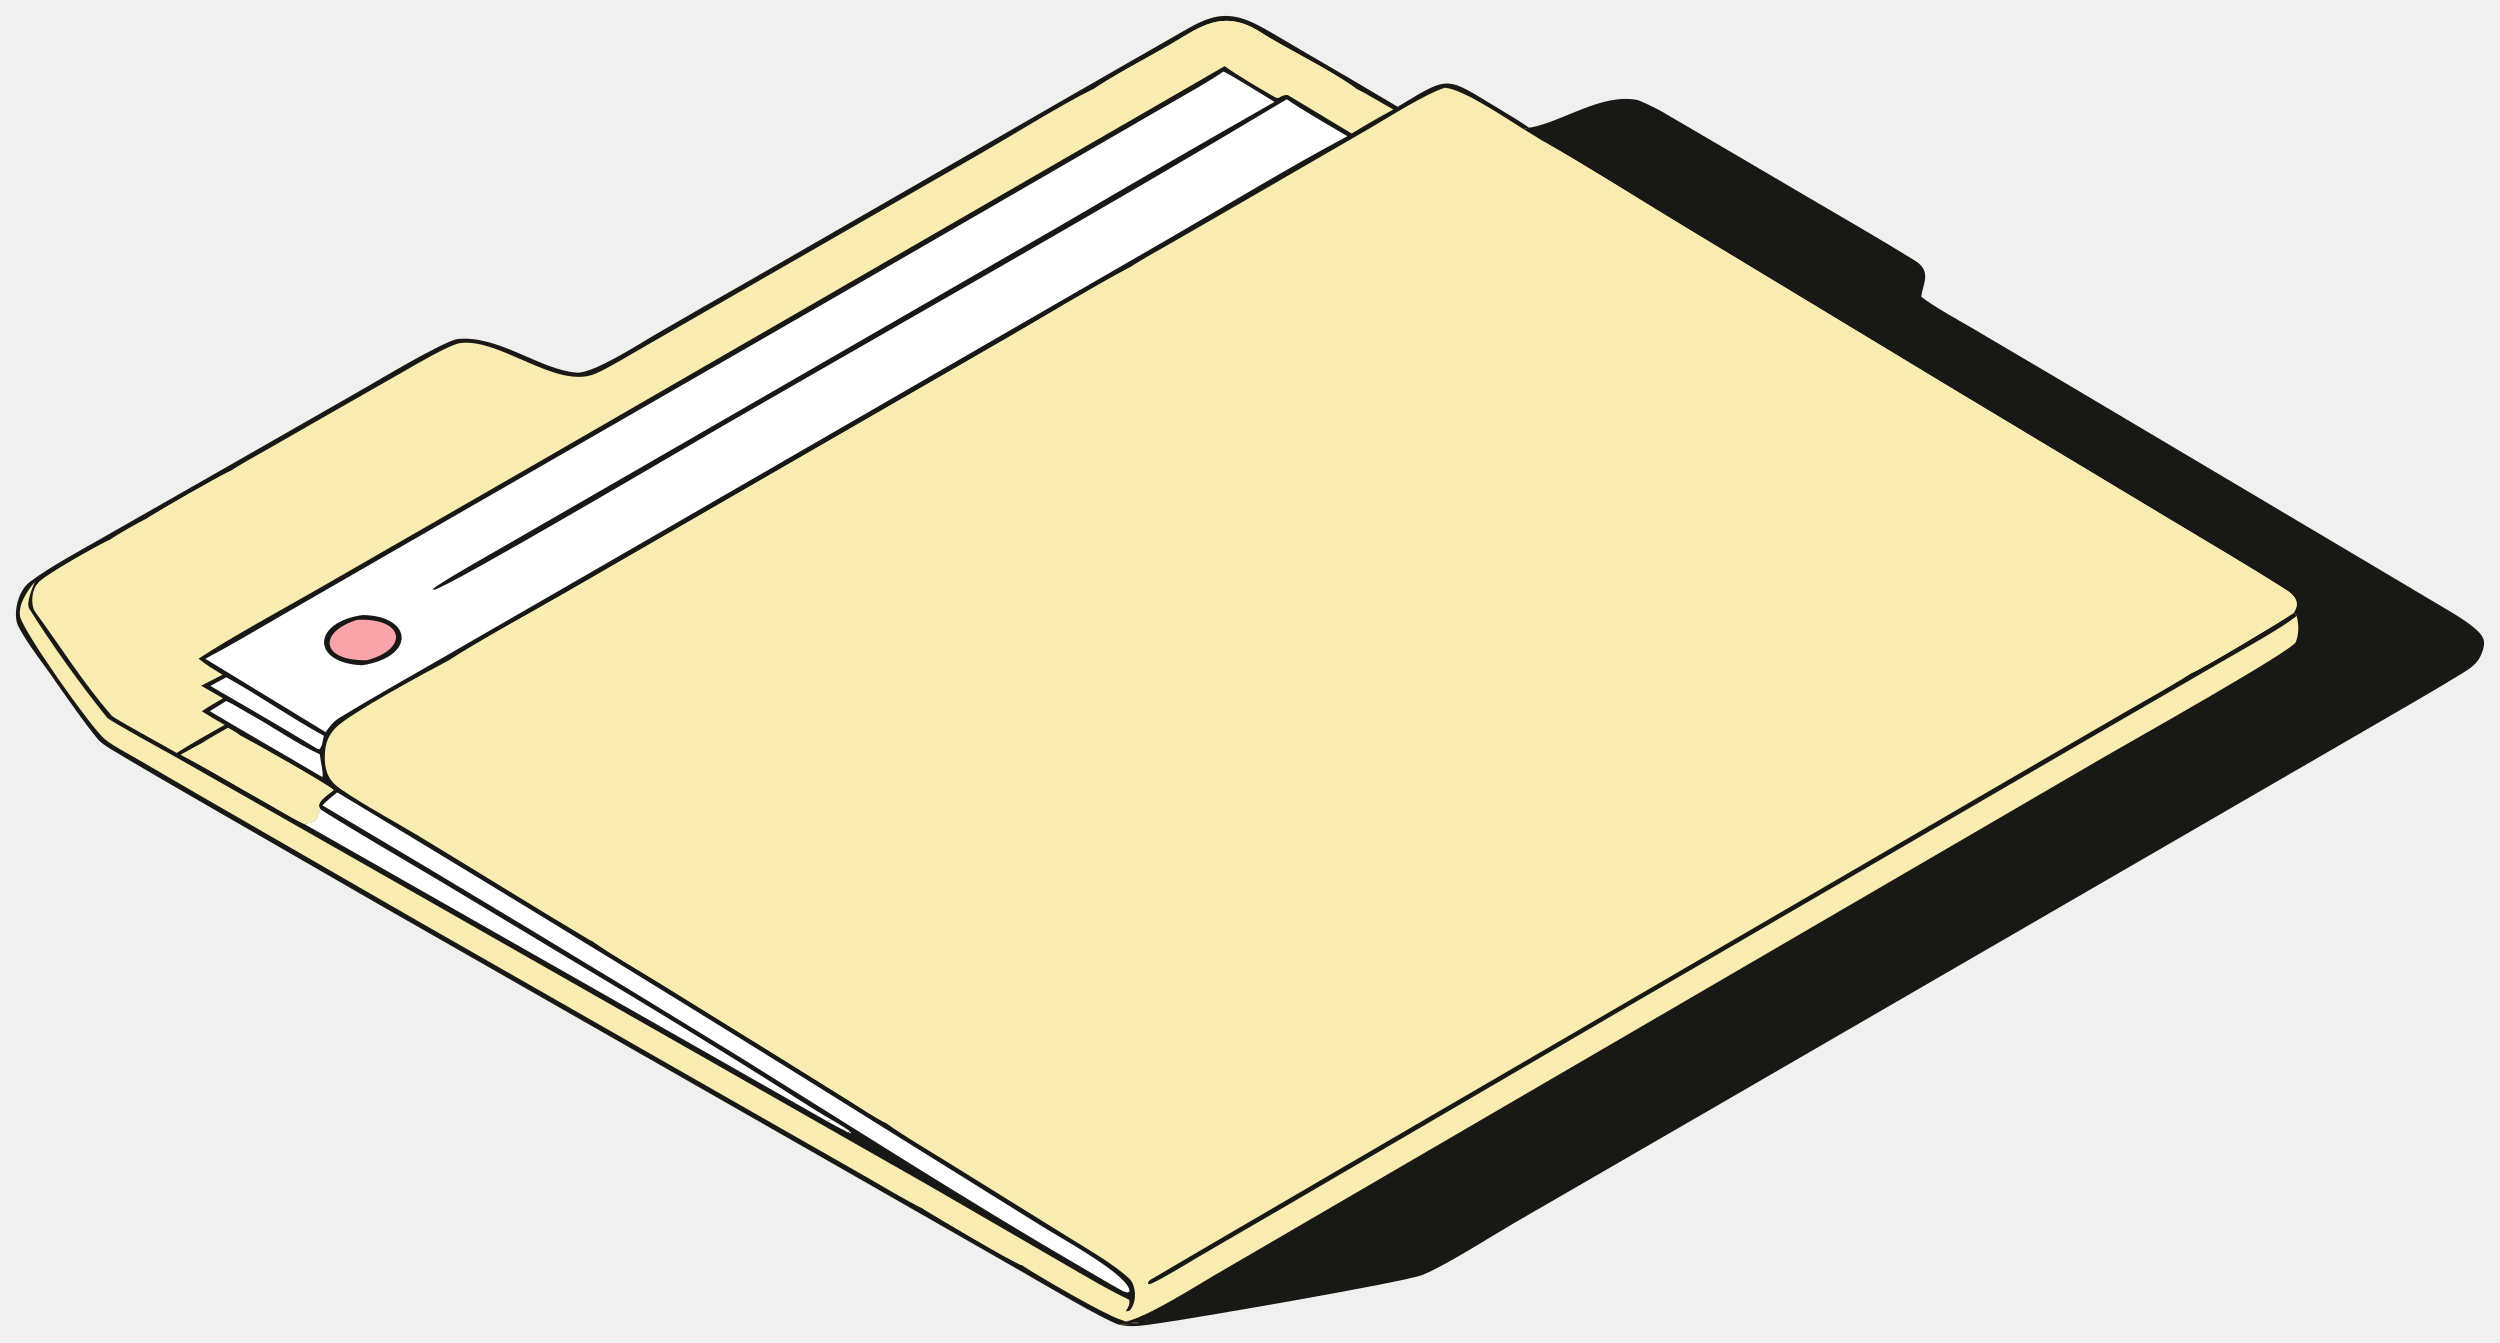
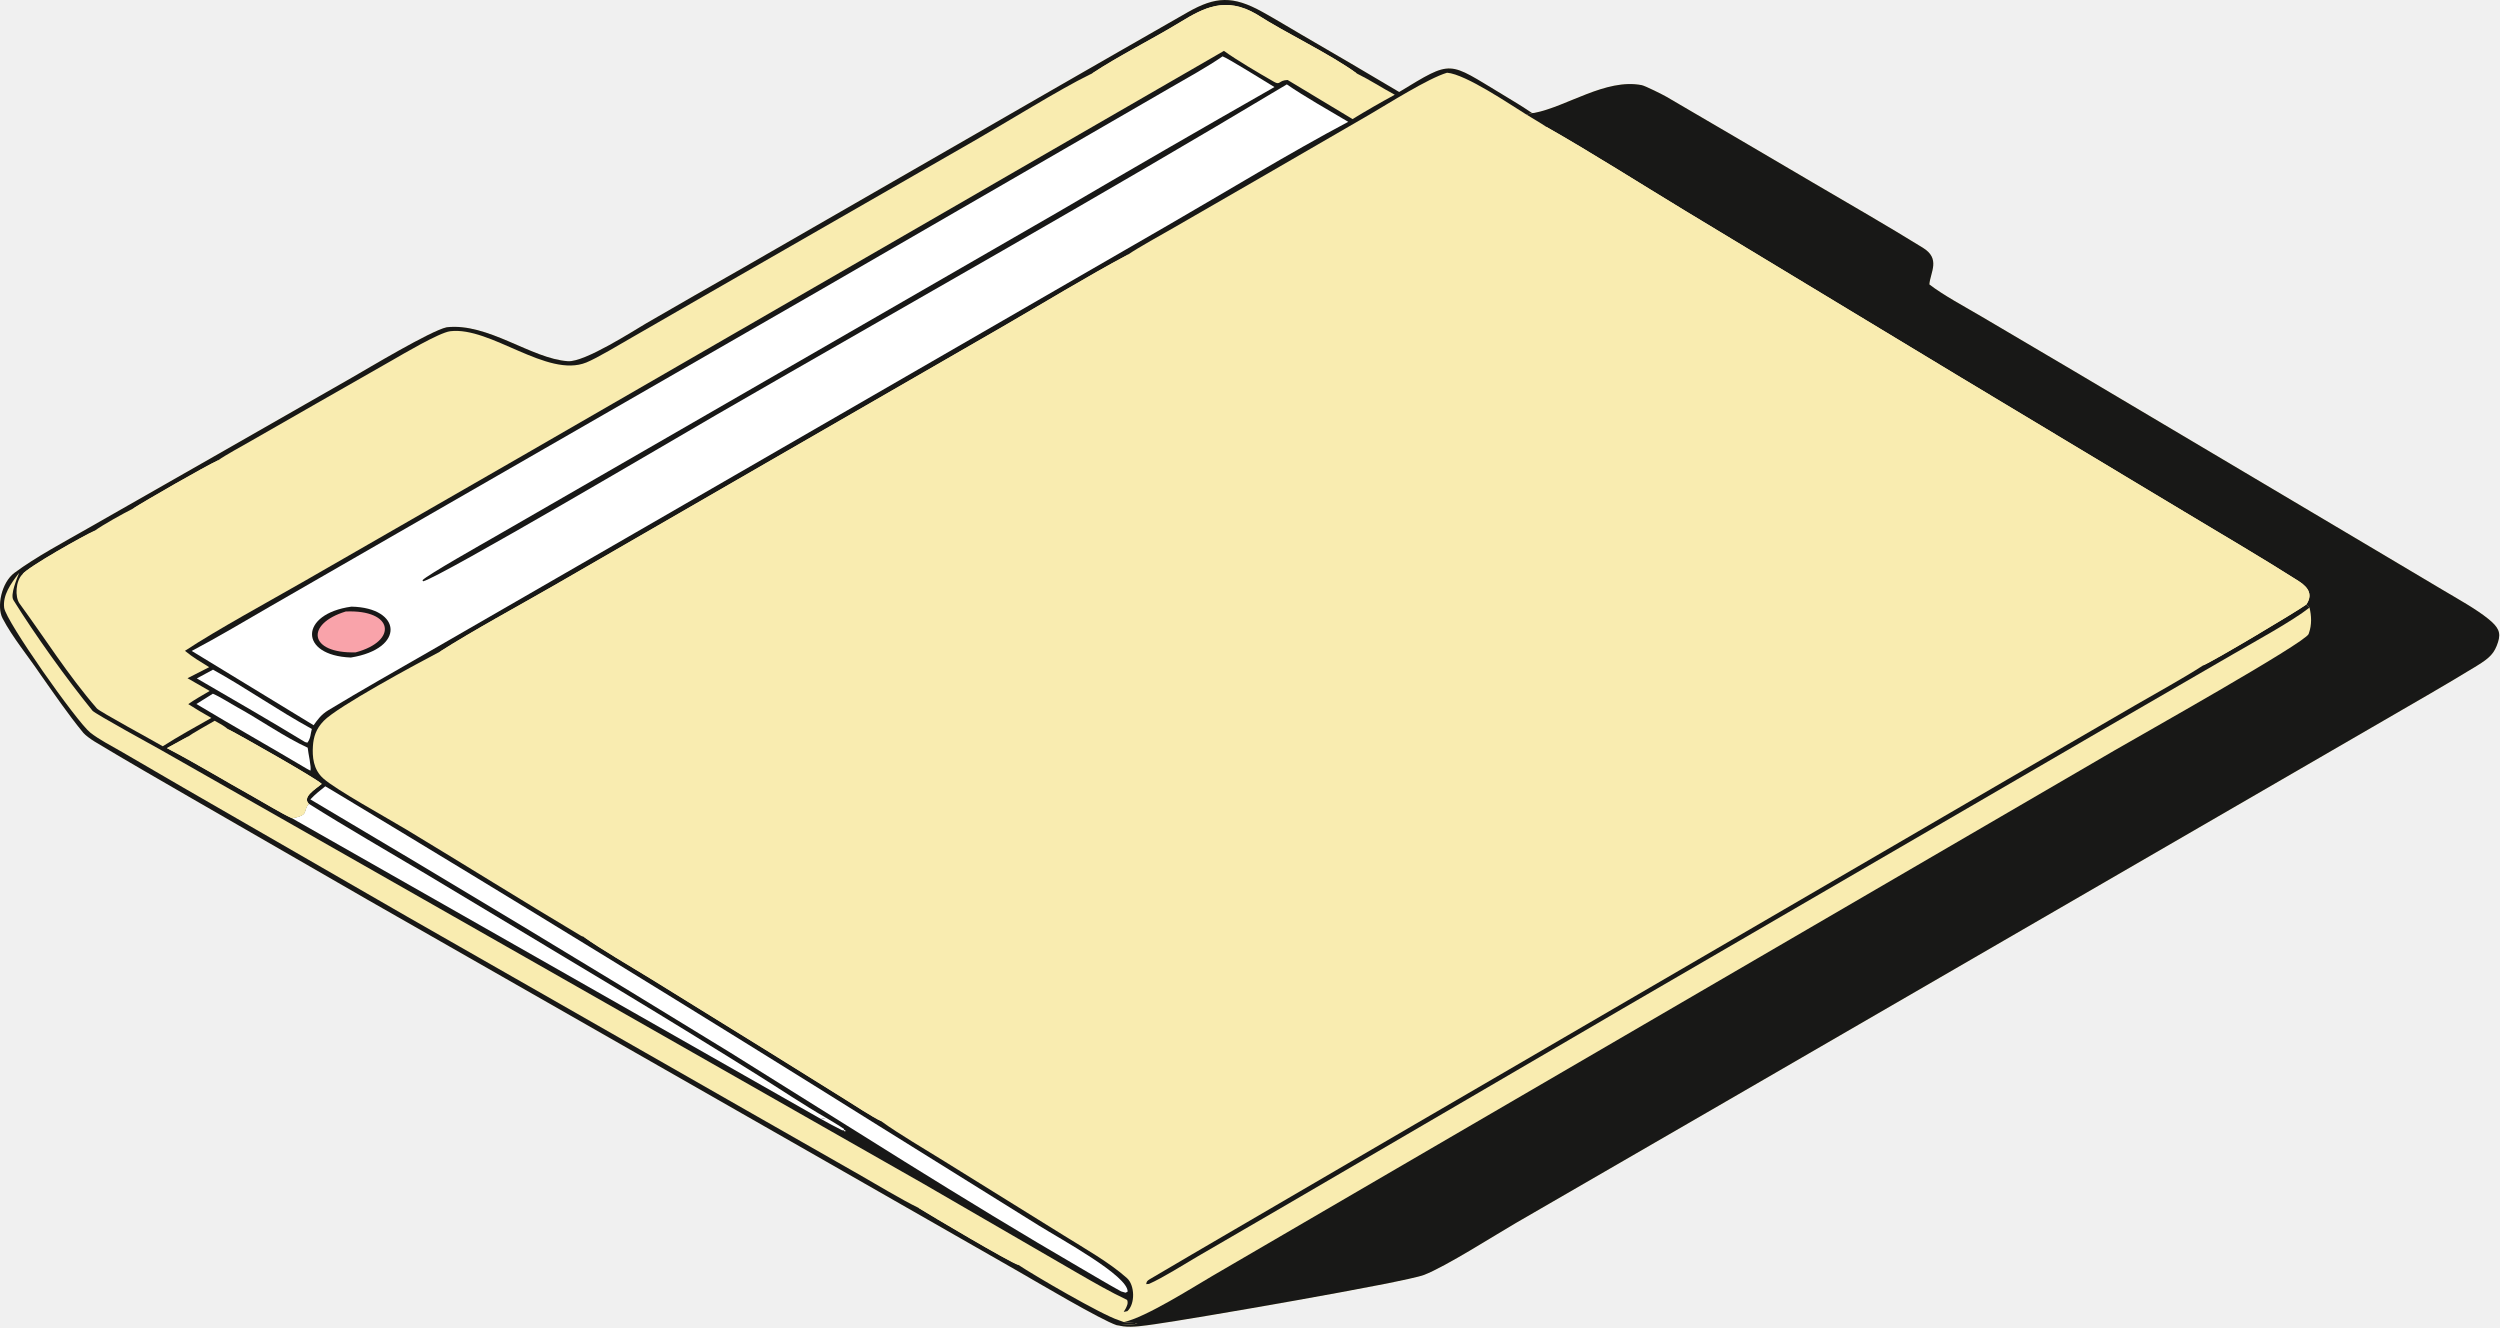
- <svg xmlns="http://www.w3.org/2000/svg" width="1256.617" height="674.583" viewBox="0 0 1256.617 674.583" fill="none" role="img" aria-labelledby="folder-L-main-folder-L-main-title">
-   <g id="folder-L-main-folder-L-main-artwork" transform="translate(-397.2724 -5952.178)" data-asset-id="folder-L-main">
-     <path d="M959.603 6618.01C951.855 6615.46 919.445 6596.26 911.106 6591.48L823.907 6541.64L587.75 6406.81L500.629 6356.6C484.496 6347.25 468.1 6337.86 452.313 6328.33C450.576 6327.28 447.633 6325.18 446.614 6323.94C438.94 6314.59 432.239 6304.72 425.453 6295.12C419.23 6285.86 411.463 6276.57 406.537 6267.08C403.572 6261.37 405.93 6249.38 412.465 6244.52C423.024 6236.69 436.633 6229.45 448.951 6222.41L511.33 6186.84L580.442 6147.33C587.641 6143.21 619.107 6124.32 627.006 6122.63C647.51 6120.28 669.024 6138.25 687.191 6139.48C695.575 6140.05 720.22 6124.05 726.174 6120.6C742.173 6111.33 758.261 6102.11 774.436 6092.94L927.516 6004.85C949.889 5991.99 972.301 5979.12 994.753 5966.31C1008.69 5958.36 1017.31 5957.99 1031.92 5966.08C1038.46 5969.71 1044.68 5973.5 1050.99 5977.19C1067.38 5986.68 1083.66 5996.23 1099.83 6005.85C1126.72 5989.54 1123.64 5990.61 1151.29 6007.19C1156.23 6010.14 1161.2 6013.17 1165.81 6016.31C1166.16 6016.28 1166.52 6016.26 1166.87 6016.23C1183.03 6013.12 1202.45 5998.97 1220.21 6002.44C1221.97 6002.78 1230.78 6007.21 1232.48 6008.2C1256.86 6022.35 1281 6036.66 1305.28 6050.87C1323.56 6061.57 1342.05 6072.21 1359.81 6083.18C1368.66 6088.65 1363.55 6095.18 1363 6101.35C1369.69 6106.59 1380.95 6112.62 1388.99 6117.36L1435.42 6144.74L1581.68 6231.53L1618.04 6253.14C1625.34 6257.49 1634.43 6262.52 1640.38 6267.33C1645.45 6271.42 1646.83 6274.08 1645.3 6278.88C1643.54 6284.39 1641.35 6286.67 1634.75 6290.71C1619.8 6299.86 1604.2 6308.78 1588.82 6317.7L1506.6 6365.32L1263.87 6505.9L1157.83 6567.23C1147.43 6573.25 1123.12 6588.81 1112.15 6593.05C1102.76 6596.69 995.804 6615.12 978.501 6617.51C973.802 6618.16 967.642 6619.19 962.864 6618.57C961.751 6618.43 960.677 6618.22 959.603 6618.01Z" fill="#F9ECB0" data-fill-slot="object.primary" />
-     <path d="M959.603 6618.01C951.855 6615.46 919.445 6596.26 911.106 6591.48L823.907 6541.64L587.75 6406.81L500.629 6356.6C484.496 6347.25 468.1 6337.86 452.313 6328.33C450.576 6327.28 447.633 6325.18 446.614 6323.94C438.94 6314.59 432.239 6304.72 425.453 6295.12C419.23 6285.86 411.463 6276.57 406.537 6267.08C403.572 6261.37 405.93 6249.38 412.465 6244.52C423.024 6236.69 436.633 6229.45 448.951 6222.41L511.33 6186.84L580.442 6147.33C587.641 6143.21 619.107 6124.32 627.006 6122.63C647.51 6120.28 669.024 6138.25 687.191 6139.48C695.575 6140.05 720.22 6124.05 726.174 6120.6C742.173 6111.33 758.261 6102.11 774.436 6092.94L927.516 6004.85C949.889 5991.99 972.301 5979.12 994.753 5966.31C1008.69 5958.36 1017.31 5957.99 1031.92 5966.08C1038.46 5969.71 1044.68 5973.5 1050.99 5977.19C1067.38 5986.68 1083.66 5996.23 1099.83 6005.85C1126.72 5989.54 1123.64 5990.61 1151.29 6007.19C1156.23 6010.14 1161.2 6013.17 1165.81 6016.31L1162.98 6017.04C1155.29 6012.33 1132.9 5996.99 1123.6 5996.28C1114.2 5999.05 1093.69 6012.06 1085.41 6016.87L1030.76 6048.51L988.064 6073.14C981.478 6076.93 971.022 6082.64 965.178 6086.57C944.803 6097.43 922.691 6110.96 902.79 6122.45L785.137 6190.28L680.523 6250.67C663.113 6260.7 639.717 6273.36 623.637 6283.66C611.234 6290.18 572.868 6310.88 565.977 6318.02C562.089 6322.04 560.908 6326.01 560.61 6330.51C560.266 6335.71 560.701 6342.1 565.766 6346.61C572.212 6352.34 597.349 6366.14 607.099 6372.02C635.888 6389.4 664.137 6407.09 693.117 6424.35C694.18 6424.98 693.734 6424.77 695.001 6425.21C703.532 6431.31 718.6 6440.06 728.228 6445.99L787.577 6482.72L824.551 6505.76C828.438 6508.19 838.972 6515.07 842.591 6516.64L843.238 6517.12C851.196 6522.9 864.93 6530.96 873.887 6536.54L933.155 6573.34C943.832 6580 956.238 6587.03 964.696 6594.63C968.629 6598.16 968.835 6607.45 964.91 6611.02L963.077 6611.41C963.891 6610.22 964.507 6608.98 964.902 6607.72C965.099 6607.12 965.123 6605.62 964.562 6605.35C956.57 6601.6 948.183 6596.75 940.997 6592.61L863.737 6547.85L550.97 6369.89L485.459 6332.63C482.705 6331.09 452.396 6314.47 451.186 6312.98C437.982 6296.74 422.527 6275.11 411.937 6258.06C410.248 6255.34 413.699 6247.38 414.782 6244.55C410.448 6250.06 406.576 6255.72 407.339 6261.87C408.161 6268.51 443.423 6318.53 450.057 6323.81C454.499 6327.34 460.798 6330.51 466.132 6333.62L496.458 6351.26L607.644 6415.33L778.308 6512.76L832.119 6543.43C840.209 6548.04 852.907 6555.73 861.174 6559.73C866.866 6563.29 906.47 6586.8 910.877 6588.11C918.118 6592.99 952.1 6612.83 960.613 6615.52L963.141 6616.45C965.304 6616.74 967.279 6616.88 969.49 6616.98L969.861 6617.22L968.961 6617.1L968.748 6617.46C965.715 6617.67 962.651 6617.93 959.603 6618.01Z" fill="#181817" data-fill-slot="ink" />
-     <path d="M1012.16 5988.15C1014.62 5988.93 1034.08 6001.12 1037.9 6003.39C1001.84 6023.93 966.039 6044.62 930.501 6065.44L725.343 6183.72L650.938 6226.59C645.312 6229.83 617.389 6245.58 614.989 6248.19L615.31 6248.75C624.035 6246.58 743.313 6176.24 760.776 6166.16C855.323 6111.59 951.389 6057.65 1044.06 6002.07C1052.64 6008.01 1064.96 6014.97 1074.54 6020.65C1045.83 6035.86 1013 6055.85 985.055 6071.98L715.409 6227.64L618.552 6283.49C601.815 6293.13 584.52 6302.85 568.248 6312.73C564.656 6314.91 562.909 6317.45 560.954 6320.18L500.448 6283.31C513.51 6276.43 527.06 6268.32 539.661 6261.05L602.41 6224.93L811.716 6104.58L944.313 6027.96L986.256 6003.71C994.358 5999.02 1005.07 5993.13 1012.16 5988.15Z" fill="white" data-fill-slot="paper" />
-     <path d="M579.713 6261.31C604.734 6261.8 606.617 6282.17 579.442 6286.58C553.488 6285.58 553.885 6264.86 579.713 6261.31Z" fill="#181817" data-fill-slot="ink" />
-     <path d="M576.901 6263.72C600.781 6262.7 602.899 6278.4 581.812 6284.01C558.355 6284.62 556.882 6269.81 576.901 6263.72Z" fill="#F9A3AA" data-fill-slot="object.secondary" />
-     <path d="M947.299 5996.69C960.74 5987.8 976.93 5979.83 991.302 5971.08C1002.95 5963.98 1013.72 5958.29 1029.03 5967.25C1043.51 5976.61 1065.56 5986.94 1078.84 5996.68C1085.44 5999.93 1091.29 6003.8 1097.65 6007.21C1090.44 6011.12 1083.45 6015.14 1076.68 6019.29L1044.44 5999.88C1039.86 6000.05 1040.93 6002.65 1037.71 6000.8C1030.35 5996.58 1019.01 5989.93 1012.84 5985.43L664.873 6186.25L556.854 6248.36C539.448 6258.36 512.799 6272.84 497.088 6283.25C500.898 6286.4 504.544 6288.54 509.111 6291.36L498.346 6296.84L509.359 6303.17C505.841 6305.24 501.852 6307.47 498.722 6309.7C502.63 6312.19 506.013 6314.2 510.189 6316.55C501.892 6321.22 493.841 6325.68 486.068 6330.63C481.447 6327.91 454.744 6313.44 453.388 6311.88C439.05 6295.35 427.527 6276.95 415.021 6259.84C412.561 6256.48 413.056 6248.47 416.402 6245.27C418.993 6241.69 446.775 6226.09 452.254 6223.64C456.612 6220.54 465.981 6215.34 471.247 6212.66C477.846 6208.46 506.745 6191.83 513.583 6188.66C517.122 6186.11 525.548 6181.55 529.963 6179.01L562.367 6160.46L600.321 6138.81C604.567 6136.39 623.251 6125.27 628.768 6124.6C648.785 6122.15 676.899 6147.99 696.308 6140.12C701.627 6137.97 713.539 6130.82 718.73 6127.83L754.372 6107.31L889.594 6029.67C904.243 6021.31 931.52 6004.36 946.107 5997.26L947.299 5996.69Z" fill="#F9ECB0" data-fill-slot="object.primary" />
-     <path d="M947.299 5996.69C960.74 5987.8 976.929 5979.83 991.302 5971.08C1002.95 5963.98 1013.72 5958.29 1029.03 5967.25C1043.51 5976.61 1065.56 5986.94 1078.84 5996.68C1067.4 5994.56 1032.52 5968.68 1020.64 5964.93C1003.36 5959.46 959.35 5995.63 947.299 5996.69Z" fill="#F9ECB0" data-fill-slot="object.primary" />
-     <path d="M471.246 6212.66C477.846 6208.46 506.744 6191.83 513.582 6188.66L514.068 6189.94L513.007 6190.39L513.252 6191.15L511.986 6191.21C512.863 6191.34 514.311 6190.88 515.49 6190.64C513.359 6192.7 504.64 6195.9 501.358 6198.28C500.306 6199.04 493.22 6202.98 492.061 6203.41C486.943 6205.28 476.31 6212.39 471.246 6212.66Z" fill="#F9ECB0" data-fill-slot="object.primary" />
-     <path d="M416.401 6245.27C418.992 6241.69 446.775 6226.09 452.254 6223.64L452.612 6224.92C447.453 6228.29 422.38 6243.83 416.401 6245.27Z" fill="#F9ECB0" data-fill-slot="object.primary" />
-     <path d="M566.736 6350.5C568.155 6351.31 569.557 6352.14 570.941 6352.98C662.023 6407.82 752.172 6463.16 841.374 6518.97L921.277 6568.73C931.749 6575.26 965.494 6593.6 965.02 6601.37L963.993 6601.88L961.79 6601.23C955.212 6597.61 948.917 6593.83 942.513 6590.11C882.481 6555.23 825.783 6518.74 767.919 6482.77C699.084 6440.48 629.554 6398.55 559.34 6356.99C561.677 6354.49 563.879 6352.8 566.736 6350.5Z" fill="white" data-fill-slot="paper" />
-     <path d="M550.221 6366.35C559.126 6364.68 555.274 6362.86 558.578 6359.17C577.236 6370.94 598.326 6383.08 617.672 6394.6L713.63 6452.21C736.445 6465.99 759.049 6479.88 781.44 6493.88C791.437 6500.1 805.094 6509.23 815.316 6515.04L812.817 6515.65L550.221 6366.35Z" fill="white" data-fill-slot="paper" />
-     <path d="M498.557 6325.84C500.724 6324.23 508.945 6319.65 511.83 6317.97C514.724 6319.57 516.138 6320.26 518.405 6322.11C524.328 6325.12 562.167 6346.52 564.98 6349.31C561.617 6352.08 555.215 6355.86 558.578 6359.17C555.274 6362.86 559.126 6364.68 550.221 6366.35C544.728 6363.81 536.189 6358.55 530.852 6355.58C516.602 6347.65 502.821 6339.22 488.154 6331.54L498.557 6325.84Z" fill="#F9ECB0" data-fill-slot="object.primary" />
-     <path d="M518.405 6322.11C524.328 6325.12 562.167 6346.52 564.98 6349.31C561.617 6352.08 555.215 6355.86 558.578 6359.17C555.274 6362.86 559.126 6364.68 550.221 6366.35C544.728 6363.81 536.189 6358.55 530.852 6355.58C516.602 6347.65 502.821 6339.22 488.154 6331.54L498.557 6325.84C498.992 6328.36 496.529 6330.01 494.937 6332.51C497.688 6335.22 544.867 6362.58 549.694 6363.9L548.396 6362.36L549.747 6362.35C554.233 6359.62 557.358 6353.1 559.621 6349.28C559.508 6349.2 559.395 6349.12 559.282 6349.03C553.795 6342.12 521.1 6327.23 518.405 6322.11Z" fill="#F9ECB0" data-fill-slot="object.primary" />
-     <path d="M510.93 6304.54C514.607 6306.1 519.654 6309.39 523.113 6311.29C534.11 6317.32 546.365 6325.98 558.013 6331.34C558.188 6333.87 560.007 6341.24 559.338 6342.72L557.526 6341.75C539.378 6330.95 520.774 6320.47 502.75 6309.64L510.93 6304.54Z" fill="white" data-fill-slot="paper" />
-     <path d="M511.003 6292.6C527.258 6301.57 543.058 6312.72 560.07 6322.03C559.394 6324.42 559.553 6326.62 557.88 6328.83L556.687 6328.53C539.329 6317.94 520.79 6307.32 502.979 6296.94L511.003 6292.6Z" fill="white" data-fill-slot="paper" />
-     <path d="M815.316 6515.04C818.078 6516.72 821.939 6518.93 824.361 6520.69L824.001 6521.49L824.917 6521.13L824.862 6521.82L825.489 6521.71L824.729 6521.81L824.083 6521.57L824.804 6521.1L823.374 6521.28C819.6 6519.38 816.406 6517.66 812.816 6515.65L815.316 6515.04Z" fill="white" data-fill-slot="paper" />
-     <path d="M1165.81 6016.31C1166.16 6016.28 1166.52 6016.26 1166.87 6016.23C1183.03 6013.12 1202.45 5998.97 1220.21 6002.44C1221.97 6002.78 1230.78 6007.21 1232.48 6008.2C1256.86 6022.35 1281 6036.66 1305.28 6050.87C1323.56 6061.57 1342.05 6072.21 1359.81 6083.18C1368.66 6088.65 1363.55 6095.18 1363 6101.35C1369.69 6106.59 1380.95 6112.62 1388.99 6117.36L1435.42 6144.74L1581.68 6231.53L1618.04 6253.14C1625.34 6257.49 1634.43 6262.52 1640.38 6267.33C1645.45 6271.42 1646.83 6274.08 1645.3 6278.88C1643.54 6284.39 1641.35 6286.67 1634.75 6290.71C1619.8 6299.86 1604.2 6308.78 1588.82 6317.7L1506.6 6365.32L1263.87 6505.9L1157.83 6567.23C1147.43 6573.25 1123.12 6588.81 1112.15 6593.05C1102.76 6596.69 995.803 6615.12 978.501 6617.51C973.802 6618.16 967.642 6619.19 962.864 6618.57C961.751 6618.43 960.677 6618.22 959.603 6618.01C962.651 6617.93 965.715 6617.67 968.748 6617.46L968.961 6617.1L969.861 6617.22L969.49 6616.98C967.279 6616.88 965.304 6616.74 963.14 6616.45C974.015 6614.15 997.92 6598.87 1007.06 6593.57L1098.69 6540.17L1455.03 6332.61C1466.98 6325.65 1549.48 6279.35 1551.27 6274.9C1551.35 6274.7 1551.39 6274.51 1551.46 6274.31C1552.88 6270.36 1552.71 6265.77 1551.71 6261.79L1550.12 6260.27C1553.14 6255.81 1551.84 6252.14 1546.27 6248.6C1527.92 6236.92 1508.66 6225.68 1489.74 6214.29L1379.03 6147.76L1241.73 6064.77C1219.77 6051.47 1195.31 6035.88 1172.89 6023.15C1170.11 6021.29 1165.98 6018.89 1162.98 6017.04L1165.81 6016.31Z" fill="#181817" data-fill-slot="ink" />
-     <path d="M1550.12 6260.27L1551.71 6261.79C1543.35 6268.39 1524.64 6278.62 1514.14 6284.7L1448.29 6322.83L1211.2 6460.59L1044.55 6557.85L999.855 6583.82C993.379 6587.59 982.378 6594.57 975.634 6597.51L974.252 6597.62C974.418 6596.56 974.536 6596.05 975.918 6595.23C989.778 6587.03 1003.95 6578.79 1017.88 6570.64L1107.08 6518.6L1401.82 6347.05L1465.22 6310.25C1475.62 6304.21 1489.52 6296.6 1498.99 6290.43C1504.74 6287.99 1545.65 6263.54 1550.12 6260.27Z" fill="#181817" data-fill-slot="ink" />
-     <path d="M1172.89 6023.16C1195.31 6035.88 1219.77 6051.47 1241.73 6064.77L1379.03 6147.76L1489.74 6214.29C1508.66 6225.68 1527.92 6236.92 1546.27 6248.6C1551.84 6252.14 1553.14 6255.81 1550.12 6260.27C1545.65 6263.54 1504.74 6287.99 1498.99 6290.43L1498.04 6289.59C1505.47 6283.27 1558.52 6259.31 1549.05 6252.96C1540.43 6247.19 1476.19 6206.04 1469.47 6204.41L1469.47 6205.67L1468.8 6205.78C1465.64 6203.94 1463.33 6201.99 1460.53 6200.01C1457.72 6198.06 1455.48 6195.32 1452.49 6193.49C1437.36 6184.22 1421.23 6175.34 1406.32 6165.98C1402.75 6163.74 1399.75 6161.93 1396.09 6159.75C1372.17 6145.47 1348.18 6131.19 1324.85 6116.6C1322.74 6115.09 1317.44 6114.24 1315.52 6112.84C1292.78 6096.31 1266.33 6081.48 1241.02 6066.13L1197.08 6039.48C1188.74 6034.42 1179.76 6029.39 1172.05 6024.1L1172.89 6023.16Z" fill="#F9ECB0" data-fill-slot="object.primary" />
-     <path d="M965.178 6086.57L966.046 6087.57C961.158 6090.9 954.643 6094.19 949.17 6097.33L917.044 6115.98C880.561 6137.18 843.885 6158.28 807.02 6179.27L679.251 6253.21C668.899 6259.2 659.949 6266 647.966 6271.23C642.143 6273.78 630.792 6282.27 625.467 6283.88L623.637 6283.66C639.716 6273.36 663.113 6260.7 680.523 6250.67L785.137 6190.28L902.789 6122.45C922.691 6110.96 944.803 6097.43 965.178 6086.57Z" fill="#F9ECB0" data-fill-slot="object.primary" />
-     <path d="M695 6425.21C701.287 6426.15 747.144 6455.75 754.114 6460.8L755.159 6460.62L755.977 6459.58C759.179 6460.37 761.761 6462.79 764.144 6464.43L763 6465.44C765.252 6467.94 836.664 6511.78 843.782 6515.85L842.591 6516.64C838.972 6515.07 828.438 6508.19 824.551 6505.76L787.577 6482.72L728.228 6445.99C718.6 6440.06 703.532 6431.31 695 6425.21Z" fill="#F9ECB0" data-fill-slot="object.primary" />
-     <path d="M861.174 6559.73C870.567 6560.63 901.518 6582.07 910.458 6586.38C911.421 6586.84 911.121 6587.54 910.876 6588.11C906.47 6586.8 866.866 6563.29 861.174 6559.73Z" fill="#F9ECB0" data-fill-slot="object.primary" />
-   </g>
+ <svg xmlns="http://www.w3.org/2000/svg" width="1241" height="659" viewBox="0 0 1241 659" fill="none" data-asset-id="folder-L-main" role="img" aria-label="Папка">
+   <path d="M554.33 657.83C546.583 655.284 514.173 636.085 505.833 631.301L418.634 581.459L182.477 446.634L95.356 396.419C79.224 387.073 62.828 377.687 47.041 368.154C45.303 367.105 42.36 365 41.342 363.76C33.668 354.414 26.967 344.539 20.181 334.939C13.958 325.686 6.191 316.389 1.265 306.905C-1.7 301.196 0.657 289.202 7.192 284.347C17.752 276.511 31.361 269.275 43.678 262.238L106.057 226.665L175.17 187.158C182.368 183.037 213.835 164.143 221.734 162.456C242.238 160.106 263.752 178.07 281.919 179.301C290.302 179.869 314.948 163.875 320.902 160.428C336.901 151.158 352.988 141.937 369.163 132.764L522.244 44.678C544.617 31.818 567.029 18.942 589.481 6.134C603.419 -1.818 612.035 -2.19 626.645 5.906C633.192 9.532 639.407 13.325 645.717 17.01C662.104 26.505 678.388 36.058 694.554 45.669C721.444 29.363 718.364 30.437 746.02 47.013C750.956 49.967 755.931 52.996 760.535 56.132C760.891 56.106 761.246 56.081 761.593 56.056C777.759 52.945 797.178 38.795 814.939 42.263C816.701 42.606 825.506 47.033 827.204 48.02C851.59 62.177 875.724 76.48 900.009 90.695C918.283 101.394 936.778 112.035 954.539 123.003C963.392 128.475 958.274 135.007 957.729 141.178C964.418 146.415 975.68 152.441 983.719 157.184L1030.15 184.561L1176.41 271.354L1212.76 292.961C1220.07 297.309 1229.16 302.342 1235.11 307.153C1240.17 311.24 1241.56 313.901 1240.03 318.703C1238.27 324.216 1236.08 326.49 1229.47 330.537C1214.53 339.688 1198.93 348.599 1183.55 357.519L1101.33 405.144L858.595 545.722L752.559 607.051C742.158 613.075 717.843 628.636 706.873 632.878C697.484 636.512 590.531 654.947 573.228 657.337C568.529 657.985 562.37 659.016 557.592 658.398C556.478 658.252 555.404 658.047 554.33 657.83Z" fill="#F9ECB0" data-fill-slot="object.primary" />
+   <path d="M554.33 657.83C546.583 655.284 514.173 636.085 505.833 631.301L418.634 581.459L182.477 446.634L95.356 396.419C79.224 387.073 62.828 377.687 47.041 368.154C45.303 367.105 42.36 365 41.342 363.76C33.668 354.414 26.967 344.539 20.181 334.939C13.958 325.686 6.191 316.389 1.265 306.905C-1.7 301.196 0.657 289.203 7.192 284.347C17.752 276.511 31.361 269.275 43.678 262.238L106.057 226.665L175.17 187.158C182.368 183.037 213.835 164.143 221.734 162.456C242.238 160.106 263.752 178.07 281.919 179.301C290.302 179.869 314.948 163.875 320.902 160.428C336.901 151.158 352.988 141.937 369.163 132.764L522.244 44.678C544.617 31.818 567.029 18.942 589.481 6.134C603.419 -1.818 612.035 -2.19 626.645 5.906C633.192 9.532 639.407 13.325 645.717 17.01C662.104 26.505 678.388 36.058 694.554 45.669C721.444 29.363 718.364 30.437 746.02 47.013C750.956 49.967 755.931 52.996 760.535 56.132L757.708 56.866C750.016 52.155 727.627 36.815 718.324 36.103C708.927 38.87 688.418 51.887 680.141 56.693L625.484 88.338L582.792 112.96C576.206 116.758 565.75 122.459 559.906 126.398C539.531 137.254 517.418 150.786 497.517 162.277L379.865 230.103L275.251 290.495C257.841 300.526 234.444 313.186 218.365 323.487C205.962 330.004 167.596 350.705 160.704 357.839C156.817 361.864 155.635 365.835 155.337 370.33C154.994 375.532 155.428 381.925 160.494 386.429C166.939 392.159 192.076 405.961 201.826 411.847C230.616 429.221 258.865 446.91 287.845 464.176C288.908 464.807 288.461 464.589 289.728 465.038C298.259 471.137 313.327 479.884 322.956 485.814L382.304 522.542L419.279 545.584C423.166 548.01 433.7 554.895 437.318 556.468L437.966 556.943C445.923 562.722 459.658 570.785 468.615 576.36L527.882 613.168C538.559 619.822 550.966 626.854 559.424 634.45C563.357 637.982 563.562 647.271 559.637 650.847L557.805 651.237C558.618 650.043 559.234 648.803 559.629 647.542C559.827 646.942 559.85 645.44 559.29 645.178C551.298 641.425 542.911 636.569 535.724 632.434L458.465 587.67L145.697 409.715L80.186 372.458C77.433 370.912 47.123 354.294 45.914 352.806C32.71 336.561 17.254 314.932 6.665 297.887C4.975 295.168 8.427 287.199 9.509 284.369C5.175 289.882 1.303 295.546 2.066 301.698C2.889 308.335 38.15 358.354 44.785 363.632C49.226 367.168 55.526 370.335 60.859 373.444L91.186 391.08L202.372 455.159L373.035 552.581L426.846 583.254C434.936 587.865 447.634 595.55 455.902 599.552C461.594 603.115 501.197 626.623 505.604 627.938C512.846 632.816 546.828 652.655 555.341 655.347L557.868 656.271C560.032 656.564 562.006 656.701 564.218 656.804L564.589 657.039L563.688 656.928L563.475 657.283C560.443 657.497 557.379 657.75 554.33 657.83Z" fill="#181817" data-fill-slot="ink" />
+   <path d="M606.886 27.978C609.35 28.75 628.809 40.947 632.631 43.217C596.572 63.757 560.766 84.44 525.229 105.264L320.071 223.542L245.665 266.418C240.04 269.656 212.116 285.409 209.717 288.016L210.038 288.571C218.762 286.399 338.041 216.066 355.503 205.986C450.051 151.417 546.117 97.47 638.783 41.889C647.367 47.836 659.687 54.798 669.266 60.476C640.56 75.682 607.731 95.669 579.783 111.805L310.137 267.462L213.279 323.309C196.543 332.949 179.248 342.677 162.976 352.557C159.383 354.734 157.637 357.274 155.682 360.002L95.175 323.132C108.237 316.255 121.787 308.139 134.388 300.876L197.137 264.757L406.444 144.403L539.041 67.783L580.983 43.535C589.086 38.847 599.794 32.952 606.886 27.978Z" fill="white" data-fill-slot="paper" />
+   <path d="M174.441 301.139C199.462 301.627 201.344 321.995 174.169 326.401C148.216 325.406 148.613 304.688 174.441 301.139Z" fill="#181817" data-fill-slot="ink" />
+   <path d="M171.629 303.546C195.509 302.525 197.627 318.223 176.539 323.838C153.082 324.447 151.609 309.632 171.629 303.546Z" fill="#F9A3AA" data-fill-slot="object.secondary" />
+   <path d="M542.026 36.515C555.468 27.623 571.657 19.654 586.03 10.899C597.678 3.804 608.45 -1.884 623.755 7.074C638.239 16.435 660.288 26.764 673.571 36.502C680.165 39.754 686.017 43.625 692.374 47.033C685.172 50.94 678.175 54.968 671.407 59.112L639.171 39.703C634.59 39.87 635.656 42.469 632.434 40.621C625.074 36.402 613.734 29.757 607.566 25.256L259.6 226.074L151.582 288.181C134.176 298.185 107.527 312.666 91.815 323.074C95.626 326.224 99.271 328.365 103.839 331.186L93.073 336.663L104.086 342.993C100.569 345.068 96.579 347.293 93.449 349.523C97.358 352.015 100.741 354.028 104.917 356.378C96.619 361.042 88.569 365.502 80.796 370.45C76.174 367.732 49.472 353.259 48.116 351.7C33.778 335.171 22.255 316.771 9.748 299.664C7.288 296.301 7.783 288.292 11.129 285.094C13.72 281.518 41.503 265.912 46.982 263.464C51.34 260.359 60.708 255.166 65.974 252.483C72.574 248.281 101.472 231.658 108.31 228.482C111.849 225.937 120.276 221.37 124.691 218.834L157.094 200.283L195.048 178.632C199.295 176.218 217.979 165.095 223.496 164.42C243.513 161.971 271.626 187.811 291.035 179.948C296.354 177.793 308.266 170.643 313.458 167.654L349.1 147.132L484.321 69.492C498.971 61.132 526.248 44.181 540.834 37.087L542.026 36.515Z" fill="#F9ECB0" data-fill-slot="object.primary" />
+   <path d="M542.026 36.515C555.467 27.623 571.657 19.654 586.03 10.899C597.678 3.804 608.45 -1.884 623.755 7.074C638.239 16.435 660.288 26.764 673.571 36.502C662.128 34.384 627.246 8.508 615.368 4.749C598.089 -0.719 554.078 35.458 542.026 36.515Z" fill="#F9ECB0" data-fill-slot="object.primary" />
+   <path d="M65.974 252.483C72.573 248.281 101.472 231.658 108.31 228.482L108.796 229.761L107.734 230.21L107.979 230.97L106.714 231.032C107.591 231.161 109.038 230.707 110.218 230.463C108.086 232.524 99.368 235.723 96.086 238.104C95.034 238.868 87.948 242.808 86.788 243.234C81.671 245.1 71.037 252.212 65.974 252.483Z" fill="#F9ECB0" data-fill-slot="object.primary" />
+   <path d="M11.129 285.093C13.72 281.517 41.502 265.912 46.982 263.464L47.339 264.748C42.181 268.115 17.108 283.658 11.129 285.093Z" fill="#F9ECB0" data-fill-slot="object.primary" />
+   <path d="M161.463 390.32C162.882 391.138 164.284 391.968 165.668 392.803C256.751 447.647 346.899 502.979 436.101 558.791L516.005 608.557C526.476 615.087 560.221 633.429 559.747 641.194L558.721 641.7L556.518 641.052C549.939 637.431 543.645 633.651 537.24 629.933C477.209 595.057 420.51 558.56 362.646 522.591C293.812 480.306 224.282 438.376 154.067 396.815C156.404 394.309 158.607 392.626 161.463 390.32Z" fill="white" data-fill-slot="paper" />
+   <path d="M144.949 406.179C153.854 404.508 150.001 402.687 153.306 398.996C171.964 410.763 193.054 422.899 212.399 434.422L308.358 492.038C331.172 505.817 353.776 519.704 376.168 533.701C386.165 539.924 399.821 549.049 410.044 554.859L407.544 555.477L144.949 406.179Z" fill="white" data-fill-slot="paper" />
+   <path d="M93.284 365.666C95.452 364.058 103.672 359.478 106.558 357.79C109.451 359.389 110.866 360.082 113.132 361.934C119.056 364.942 156.895 386.34 159.708 389.138C156.344 391.901 149.942 395.682 153.306 398.996C150.001 402.687 153.854 404.508 144.949 406.179C139.455 403.638 130.916 398.374 125.58 395.406C111.329 387.477 97.549 379.046 82.882 371.365L93.284 365.666Z" fill="#F9ECB0" data-fill-slot="object.primary" />
+   <path d="M113.132 361.934C119.056 364.942 156.895 386.34 159.708 389.138C156.344 391.901 149.942 395.682 153.306 398.996C150.001 402.687 153.854 404.508 144.949 406.179C139.455 403.638 130.916 398.374 125.58 395.406C111.329 387.477 97.549 379.046 82.882 371.365L93.284 365.666C93.72 368.185 91.256 369.837 89.665 372.338C92.415 375.043 139.594 402.407 144.421 403.727L143.124 402.185L144.474 402.176C148.96 399.44 152.085 392.928 154.349 389.107C154.236 389.023 154.123 388.943 154.01 388.859C148.523 381.942 115.828 367.056 113.132 361.934Z" fill="#F9ECB0" data-fill-slot="object.primary" />
+   <path d="M105.658 344.361C109.334 345.921 114.381 349.217 117.84 351.113C128.838 357.146 141.093 365.799 152.741 371.161C152.915 373.693 154.735 381.067 154.066 382.546L152.253 381.569C134.106 370.77 115.501 360.296 97.478 349.465L105.658 344.361Z" fill="white" data-fill-slot="paper" />
+   <path d="M105.731 332.425C121.986 341.389 137.785 352.548 154.797 361.85C154.121 364.24 154.281 366.439 152.607 368.656L151.415 368.358C134.057 357.763 115.517 347.142 97.707 336.765L105.731 332.425Z" fill="white" data-fill-slot="paper" />
+   <path d="M410.043 554.859C412.806 556.543 416.667 558.755 419.089 560.51L418.728 561.314L419.645 560.954L419.59 561.643L420.217 561.536L419.457 561.634L418.81 561.398L419.531 560.923L418.102 561.101C414.328 559.204 411.134 557.485 407.544 555.477L410.043 554.859Z" fill="white" data-fill-slot="paper" />
+   <path d="M760.535 56.131C760.891 56.106 761.246 56.081 761.593 56.056C777.759 52.944 797.178 38.795 814.939 42.262C816.7 42.605 825.506 47.033 827.204 48.019C851.59 62.177 875.724 76.48 900.008 90.694C918.283 101.394 936.778 112.035 954.539 123.002C963.392 128.474 958.274 135.007 957.729 141.177C964.418 146.415 975.68 152.441 983.719 157.183L1030.15 184.56L1176.41 271.353L1212.76 292.96C1220.07 297.309 1229.16 302.342 1235.11 307.153C1240.17 311.24 1241.56 313.901 1240.03 318.703C1238.27 324.216 1236.08 326.49 1229.47 330.537C1214.53 339.688 1198.93 348.599 1183.55 357.519L1101.33 405.144L858.595 545.722L752.559 607.051C742.158 613.074 717.843 628.635 706.873 632.878C697.483 636.511 590.531 654.947 573.228 657.336C568.529 657.985 562.369 659.016 557.592 658.398C556.478 658.251 555.404 658.047 554.33 657.829C557.378 657.75 560.443 657.496 563.475 657.283L563.688 656.928L564.589 657.039L564.217 656.803C562.006 656.701 560.032 656.563 557.868 656.27C568.743 653.969 592.648 638.697 601.785 633.397L693.416 579.993L1049.76 372.436C1061.71 365.475 1144.21 319.178 1146 314.723C1146.08 314.527 1146.12 314.332 1146.19 314.136C1147.6 310.187 1147.44 305.598 1146.43 301.618L1144.85 300.09C1147.86 295.634 1146.57 291.965 1141 288.42C1122.65 276.746 1103.39 265.507 1084.46 254.118L973.761 187.585L836.459 104.59C814.497 91.29 790.039 75.705 767.619 62.979C764.839 61.11 760.709 58.711 757.708 56.866L760.535 56.131Z" fill="#181817" data-fill-slot="ink" />
+   <path d="M1144.85 300.09L1146.43 301.618C1138.08 308.215 1119.37 318.441 1108.87 324.522L1043.02 362.65L805.929 500.411L639.273 597.678L594.582 623.647C588.107 627.418 577.106 634.393 570.362 637.333L568.979 637.445C569.145 636.383 569.264 635.872 570.646 635.055C584.505 626.854 598.673 618.61 612.604 610.463L701.811 558.422L996.544 386.869L1059.94 350.074C1070.34 344.033 1084.24 336.428 1093.72 330.253C1099.47 327.814 1140.38 303.369 1144.85 300.09Z" fill="#181817" data-fill-slot="ink" />
+   <path d="M767.619 62.979C790.04 75.705 814.497 91.29 836.46 104.59L973.761 187.585L1084.46 254.118C1103.39 265.508 1122.65 276.746 1141 288.421C1146.57 291.965 1147.86 295.635 1144.85 300.09C1140.38 303.369 1099.47 327.814 1093.72 330.253L1092.76 329.413C1100.2 323.092 1153.25 299.131 1143.77 292.783C1135.16 287.012 1070.91 245.86 1064.2 244.23L1064.19 245.496L1063.53 245.602C1060.37 243.768 1058.06 241.813 1055.26 239.836C1052.45 237.882 1050.21 235.145 1047.22 233.315C1032.09 224.049 1015.96 215.16 1001.05 205.804C997.477 203.566 994.476 201.753 990.819 199.572C966.899 185.29 942.907 171.01 919.578 156.42C917.47 154.912 912.163 154.06 910.244 152.665C887.507 136.13 861.06 121.305 835.749 105.958L791.809 79.299C783.469 74.247 774.49 69.212 766.774 63.927L767.619 62.979Z" fill="#F9ECB0" data-fill-slot="object.primary" />
+   <path d="M559.905 126.398L560.774 127.39C555.886 130.727 549.37 134.015 543.898 137.149L511.772 155.806C475.289 177.006 438.612 198.102 401.748 219.096L273.979 293.032C263.627 299.029 254.677 305.821 242.693 311.058C236.871 313.599 225.519 322.097 220.195 323.701L218.364 323.487C234.444 313.186 257.84 300.526 275.25 290.495L379.865 230.103L497.517 162.277C517.418 150.786 539.53 137.254 559.905 126.398Z" fill="#F9ECB0" data-fill-slot="object.primary" />
+   <path d="M289.728 465.038C296.015 465.975 341.872 495.573 348.841 500.629L349.886 500.442L350.704 499.407C353.907 500.189 356.488 502.61 358.872 504.249L357.727 505.262C359.98 507.763 431.392 551.603 438.51 555.676L437.318 556.467C433.7 554.894 423.165 548.009 419.278 545.584L382.304 522.542L322.956 485.814C313.327 479.883 298.259 471.137 289.728 465.038Z" fill="#F9ECB0" data-fill-slot="object.primary" />
+   <path d="M455.902 599.552C465.294 600.45 496.246 621.897 505.185 626.201C506.149 626.663 505.849 627.361 505.604 627.938C501.197 626.623 461.593 603.115 455.902 599.552Z" fill="#F9ECB0" data-fill-slot="object.primary" />
</svg>
